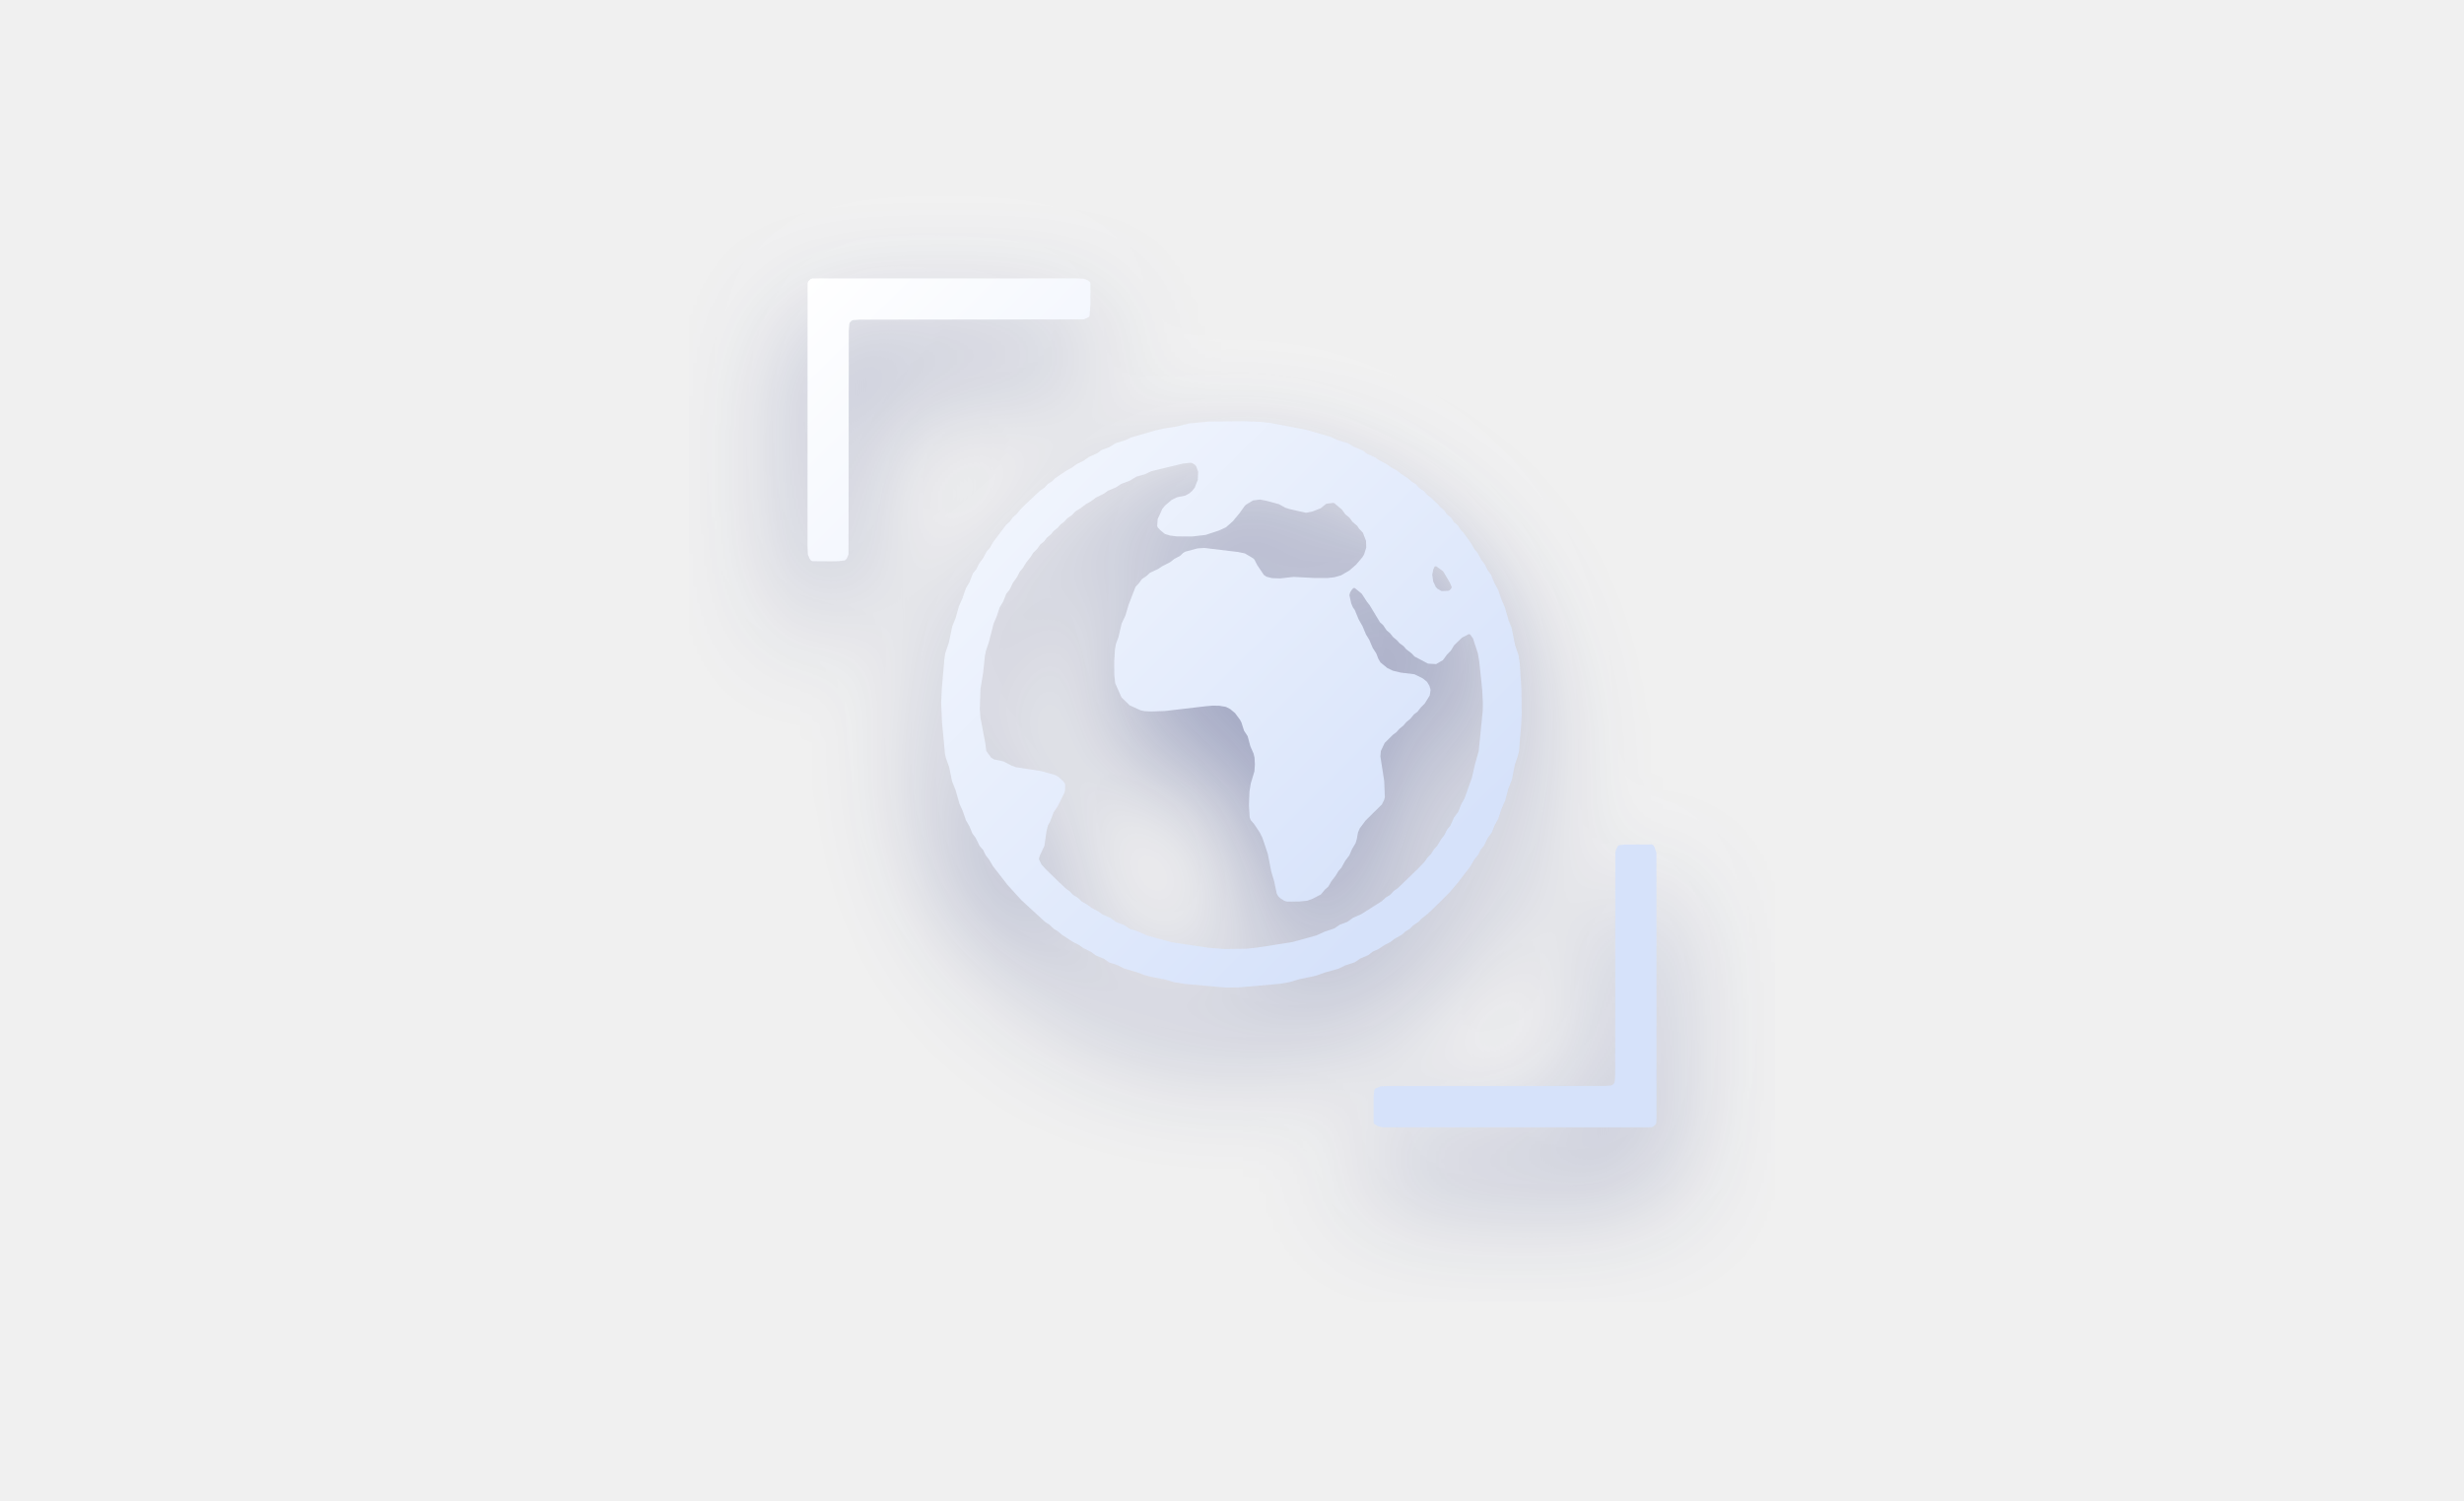
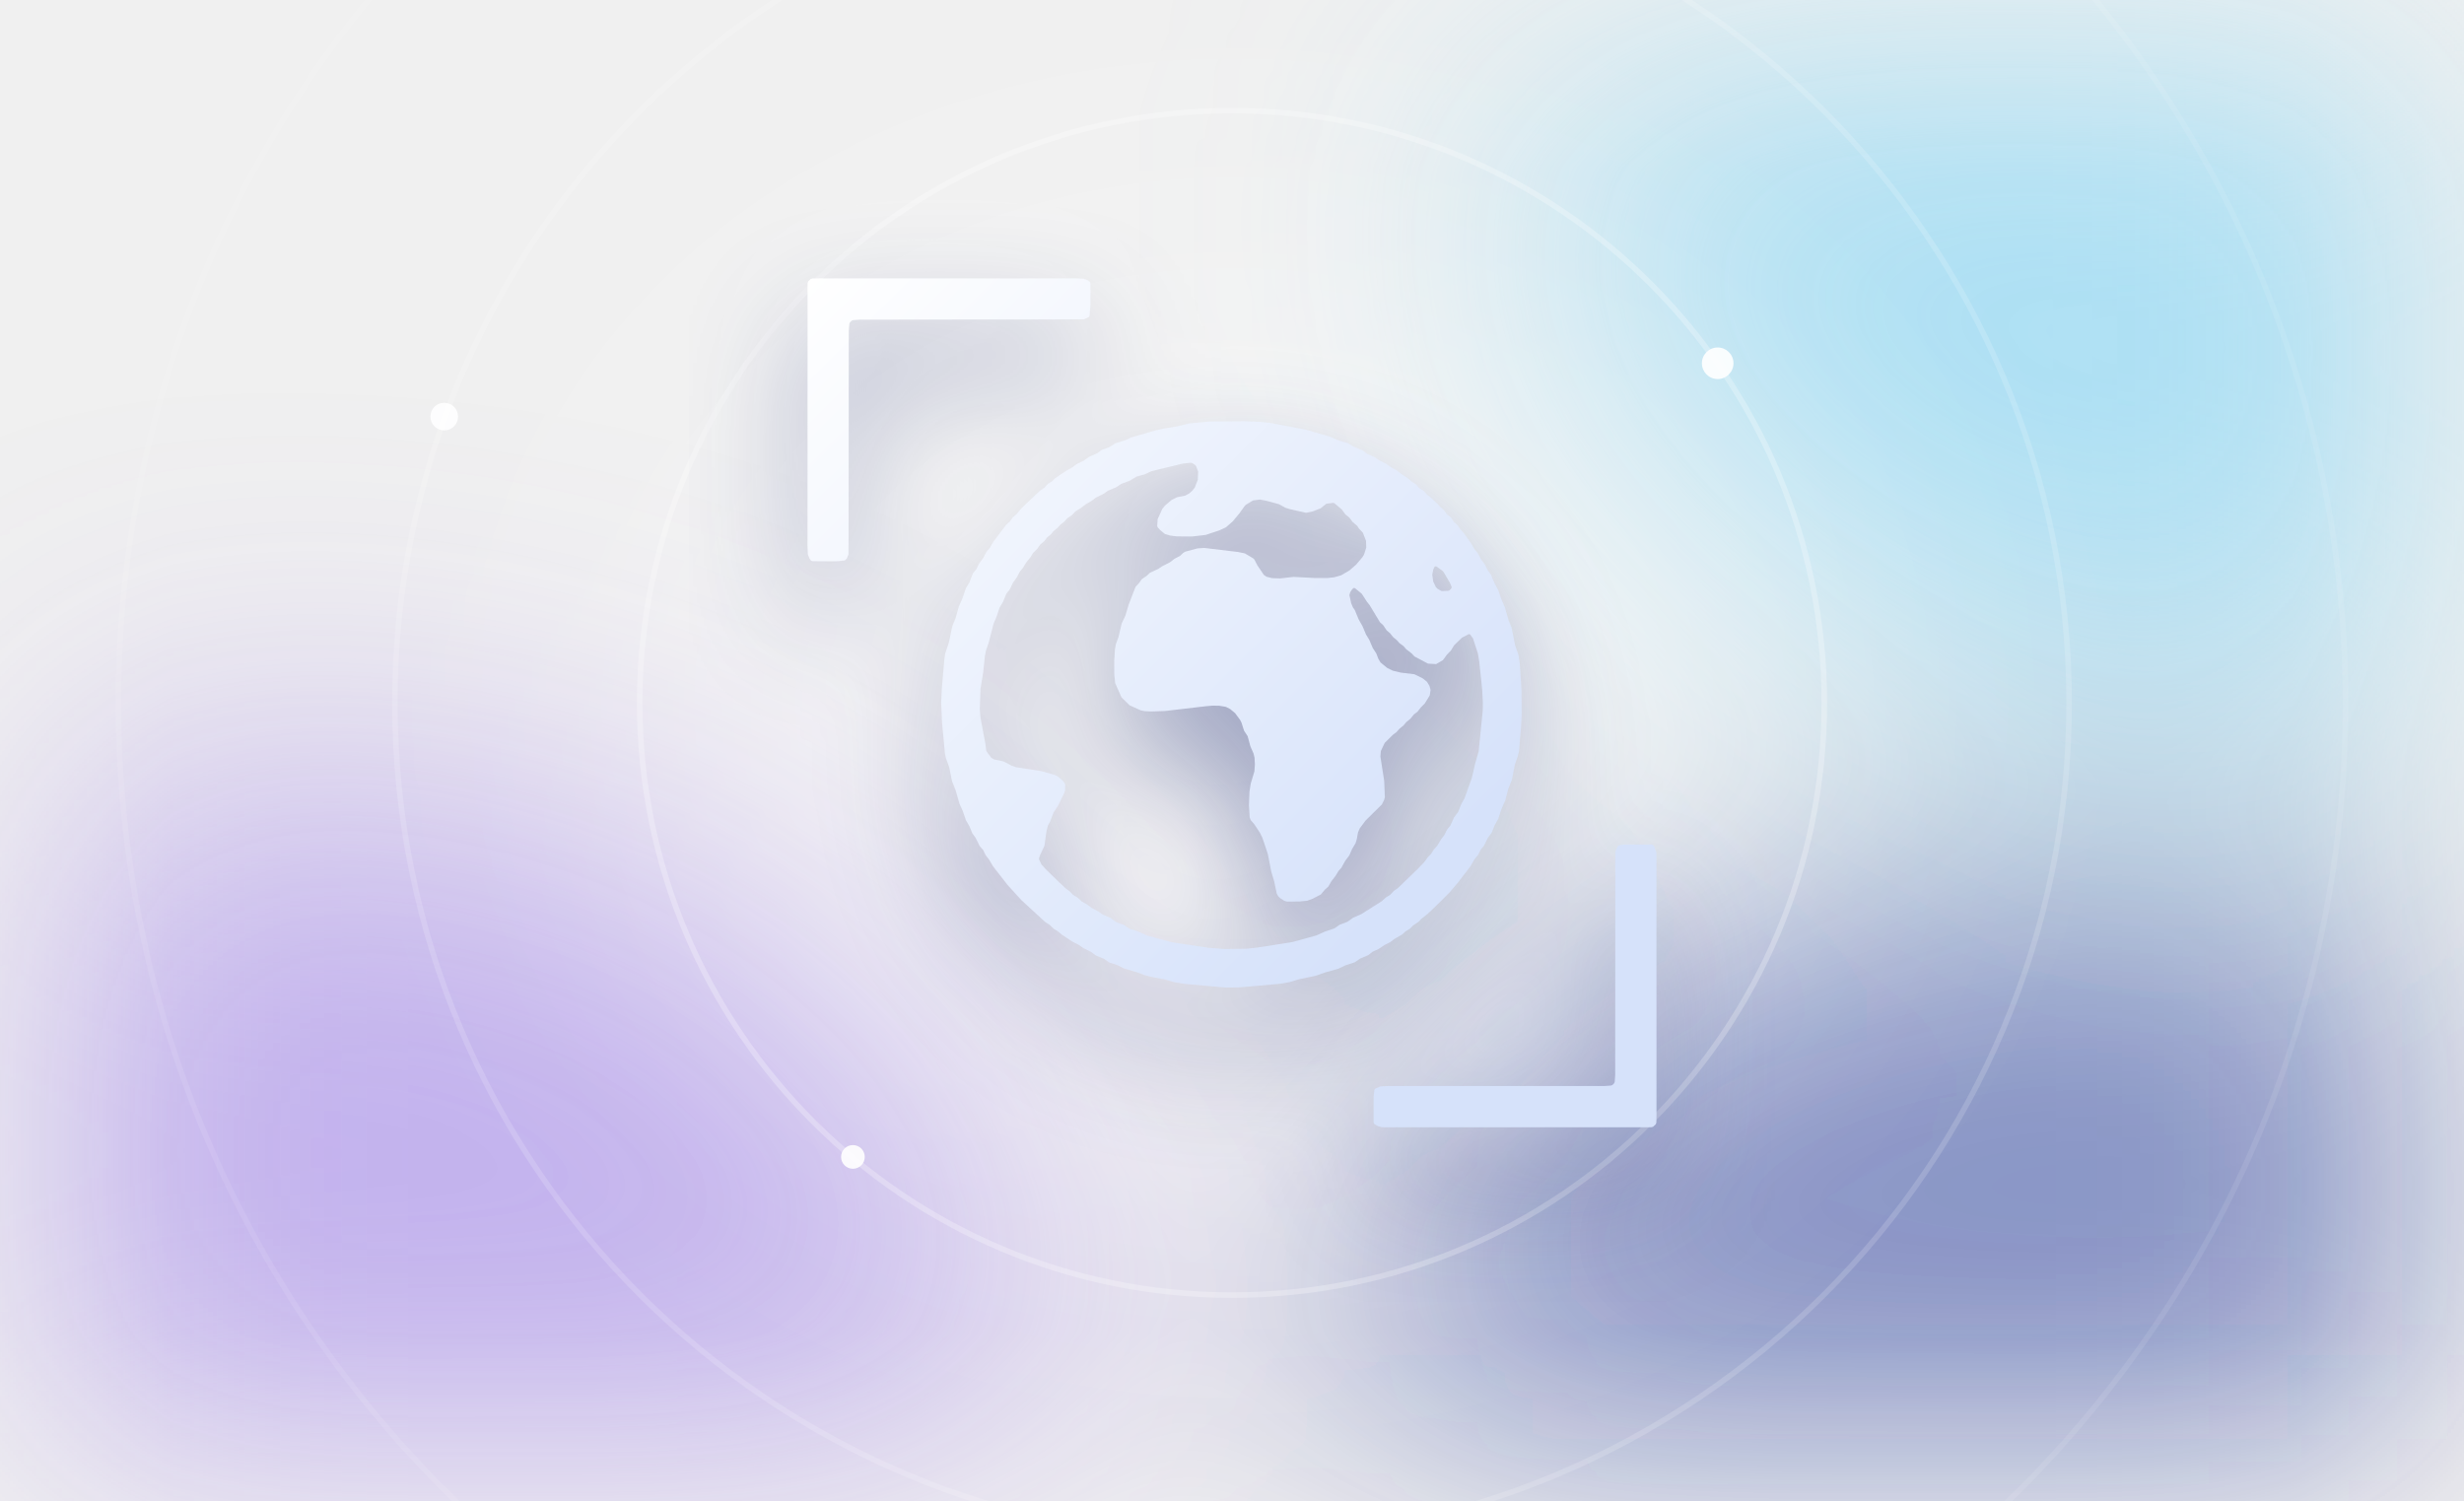
<svg xmlns="http://www.w3.org/2000/svg" width="624" height="380" viewBox="0 0 624 380" fill="none">
-   <g filter="url(#filter0_dd_129_347)">
-     <path d="M205.256 70.689L205.719 70.517L208.81 70.5H272.687L274.404 70.586L275.434 70.981L275.984 71.376L276.138 71.719L276.155 76.871L275.932 79.961L275.709 80.305L275.434 80.459L274.404 80.888L217.739 80.957L216.022 81.077L215.678 81.215L215.215 81.678L215.095 82.022L214.957 83.739L214.889 140.404L214.459 141.434L213.961 141.915L212.433 142.121L210.527 142.155L205.719 142.121L205.376 141.966L204.998 141.434L204.586 140.404L204.5 138.343L204.517 71.719L204.689 71.255L205.256 70.689ZM306.256 106.748L315.271 106.68L319.049 106.834L321.642 107.092L330.725 108.826L336.907 110.612L339.002 111.556L341.371 112.243L342.745 113.119L345.149 114.098L346.179 114.905L348.24 115.832L349.27 116.57L350.987 117.429L352.429 118.425L353.7 119.112L354.765 119.953L356.482 121.086L357.512 121.996L358.542 122.632L359.401 123.576L360.603 124.366L361.41 125.293L362.32 125.98L364.037 127.594L364.724 128.401L365.754 129.294L366.441 130.256L367.471 131.097L368.175 132.162L369.189 133.072L369.875 134.136L370.614 134.909L372.588 137.656L373.361 139.03L374.22 140.06L375.13 141.777L375.937 142.808L376.744 144.405L377.585 145.555L378.461 147.65L379.371 149.333L380.212 151.737L381.105 153.797L382.084 157.231L382.805 158.949L383.698 163.413L384.54 165.817L384.866 167.878L385.312 174.746L385.364 181.271L385.244 183.332L384.694 190.2L384.351 191.574L383.647 193.634L382.908 197.412L381.964 199.816L381.208 202.684L380.212 204.967L379.423 207.371L378.478 209.088L377.774 210.874L376.795 212.179L375.782 214.24L375.027 215.098L374.34 216.472L373.378 217.674L372.382 219.391L369.223 223.512L367.128 225.985L363.402 229.694L361.582 231.411L359.916 232.733L359.229 233.471L357.856 234.381L357.083 235.189L355.95 235.875L355.108 236.648L353.048 237.85L352.035 238.623L350.678 239.31L349.115 240.34L347.604 241.027L346.523 241.885L344.462 242.761L343.088 243.705L340.753 244.461L338.967 245.32L335.533 246.298L333.129 247.14L329.008 247.998L326.604 248.719L324.2 249.149L317.675 249.732L313.554 250.076L310.463 250.11L300.16 249.2L297.413 248.771L295.009 248.05L291.575 247.397L289.858 246.951L288.141 246.298L284.706 245.285L283.075 244.461L280.929 243.757L279.555 242.813L277.495 241.971L276.241 241.027L274.404 240.151L273.202 239.31L271.656 238.52L268.909 236.717L267.913 235.875L266.848 235.223L265.818 234.227L264.651 233.471L258.675 227.977L255.172 224.13L251.48 219.391L250.467 217.674L249.66 216.644L248.973 215.27L248.08 214.24L247.067 212.179L246.243 211.063L245.556 209.346L244.612 207.715L243.788 205.311L242.998 203.594L242.019 200.159L241.092 197.841L240.388 194.321L239.529 191.917L239.306 190.887L238.568 182.988L238.344 177.837L238.516 174.403L239.134 167.191L239.375 165.474L240.302 162.726L241.16 158.605L242.002 156.545L242.878 153.454L243.788 151.393L244.612 148.989L245.556 147.375L246.38 145.212L247.239 144.181L247.909 142.808L248.99 141.314L249.832 139.717L250.708 138.704L251.497 137.313L254.829 132.883L255.687 132.162L256.546 130.96L257.542 130.101L258.263 129.174L259.722 127.697L263.397 124.263L264.444 123.559L265.389 122.546L266.488 121.859L267.192 121.138L270.18 119.112L271.45 118.425L272.687 117.532L274.404 116.69L275.777 115.729L277.838 114.802L278.971 113.96L280.929 113.239L282.526 112.243L285.05 111.47L286.424 110.801L292.605 109.015L294.666 108.534L298.1 107.985L301.191 107.229L306.256 106.748ZM299.611 117.394L301.534 117.206L301.878 117.257L302.65 117.738L302.925 118.081L303.423 119.455L303.337 121.515L302.564 123.49L301.963 124.263L301.191 124.95L300.16 125.516L298.1 125.928L296.726 126.598L295.026 128.041L294.322 128.933L293.172 131.475L293.052 133.192L293.172 133.535L293.79 134.222L295.009 135.235L296.383 135.647L298.1 135.853L301.878 135.871L305.312 135.476L308.746 134.342L310.463 133.552L312.18 132.041L313.897 129.981L315.271 128.058L315.615 127.766L317.332 126.736L319.049 126.512L320.766 126.839L323.857 127.68L325.574 128.607L326.604 128.933L330.725 129.861L332.442 129.517L334.451 128.727L335.876 127.577L337.594 127.354L337.937 127.44L339.843 129.071L340.684 130.238L341.715 131.08L342.522 132.162L343.724 133.192L344.17 133.879L345.149 134.909L345.939 136.97L345.99 138.687L345.458 140.404L345.046 141.091L343.432 142.997L341.715 144.491L339.654 145.692L337.937 146.19L336.22 146.379H332.786L327.634 146.105L324.2 146.482L322.14 146.414L320.766 146.07L320.079 145.624L318.413 143.151L317.675 141.709L317.332 141.383L315.271 140.163L313.554 139.803L304.968 138.772L303.251 138.893L300.16 139.717L299.594 140.06L298.89 140.747L297.413 141.537L296.383 142.344L294.322 143.409L293.292 144.096L291.231 145.057L290.321 145.899L289.171 146.671L288.484 147.633L287.557 148.646L285.84 153.11L285.016 155.858L284.054 157.918L283.247 161.353L282.612 163.07L282.354 164.443L282.165 167.534L282.199 170.968L282.423 173.029L284.02 176.635L286.08 178.627L288.862 179.897L289.858 180.103L291.575 180.189L295.009 180.069L305.312 178.867L307.029 178.713L308.746 178.73L310.463 179.022L311.511 179.554L312.764 180.584L314.035 182.301L314.395 182.988L315.048 185.049L315.958 186.44L316.645 188.981L317.469 190.887L317.709 191.917L317.795 193.634L317.675 195.351L316.748 198.442L316.422 200.503L316.284 203.937L316.473 207.028L316.748 207.715L317.641 208.745L319.049 210.874L319.701 212.179L321.075 216.3L321.951 220.765L322.672 223.169L323.324 226.26L323.685 226.946L324.2 227.462L325.23 228.131L325.917 228.337L329.008 228.32L331.069 228.114L332.442 227.599L334.503 226.534L335.533 225.298L336.392 224.542L337.181 223.169L338.246 221.795L338.967 220.593L339.723 219.734L340.684 218L341.715 216.627L342.402 215.03L343.294 213.553L343.604 212.523L343.913 210.805L344.359 209.775L345.836 207.801L349.957 203.731L350.541 202.563L350.712 201.876L350.541 197.755L349.579 191.574L349.699 190.2L350.678 188.14L352.704 186.131L353.666 185.392L354.421 184.551L355.452 183.709L356.138 182.885L357.169 182.044L358.079 180.928L358.989 180.241L359.779 179.211L360.809 178.18L362.08 176.12L362.286 174.746L362.011 173.716L361.393 172.686L360.26 171.775L358.199 170.762L354.765 170.35L352.704 169.852L351.331 169.183L349.613 167.775L349.064 166.847L348.532 165.474L347.639 164.1L346.763 162.039L345.922 160.666L345.063 158.605L344.084 156.888L343.088 154.484L342.608 153.797L342.178 152.767L341.732 150.706L341.921 150.02L342.367 149.333L342.745 148.921H343.088L344.857 150.363L346.179 152.406L346.866 153.265L349.459 157.575L350.3 158.348L351.159 159.635L352.017 160.357L352.807 161.353L353.734 162.108L354.421 162.881L355.452 163.636L356.138 164.443L357.495 165.474L358.199 166.246L361.633 168.066L363.694 168.187L365.411 167.191L366.441 165.783L367.42 164.787L368.261 163.413L370.219 161.507L371.936 160.597L372.297 160.666L373.035 161.696L374.271 165.474L374.615 167.534L375.37 174.746L375.525 177.837L375.508 179.897L374.477 190.2L373.516 193.634L372.726 197.069L370.871 202.22L370.081 203.594L369.274 205.654L368.227 207.028L367.3 209.088L366.458 210.119L365.754 211.527L364.982 212.523L363.934 214.24L363.041 215.27L362.389 216.3L361.633 217.039L360.672 218.361L359.023 220.078L354.044 224.886L353.048 225.59L352.017 226.654L350.97 227.29L349.957 228.217L344.805 231.48L342.659 232.441L341.217 233.471L339.311 234.175L337.937 235.12L335.533 235.927L333.37 236.906L327.291 238.588L318.276 239.996L315.615 240.271L310.12 240.34L305.999 240.031L296.726 238.64L290.424 236.906L288.141 235.875L286.08 235.223L284.706 234.278L282.646 233.523L281.272 232.493L279.212 231.6L278.181 230.844L276.636 230.037L275.194 229.007L273.957 228.32L273.03 227.427L271.725 226.603L270.97 225.796L269.939 225.023L268.222 223.443L264.771 220.078L263.758 218.945L263.139 217.674V217.331L263.414 216.489L264.496 214.24L265.028 210.462L265.372 209.088L265.938 208.058L266.848 205.706L267.879 204.177L269.527 200.846L269.716 200.159L269.768 198.786L269.682 198.442L269.252 197.841L267.999 196.725L267.192 196.279L263.758 195.3L257.233 194.287L256.202 193.909L254.142 192.844L251.738 192.329L251.034 191.917L249.78 190.2L249.506 188.14L248.304 181.769L248.132 179.554L248.304 174.471L248.99 170.35L249.42 166.16L249.694 164.787L250.398 162.726L251.635 157.918L252.373 156.201L253.18 153.797L254.022 152.424L254.846 150.363L255.687 149.333L256.511 147.616L257.576 146.122L258.263 144.782L259.053 143.838L259.98 142.327L260.976 141.091L261.697 139.957L262.659 139.03L263.414 137.931L264.444 137.073L265.131 136.162L266.162 135.304L266.763 134.566L267.879 133.638L268.566 132.848L269.476 132.162L270.283 131.269L271.467 130.444L272.343 129.517L273.631 128.727L274.97 127.697L276.464 126.839L277.495 126.049L279.555 125.018L280.62 124.263L282.646 123.421L283.951 122.546L286.08 121.756L287.797 120.708L289.858 120.142L291.575 119.335L299.611 117.394ZM363.316 143.495L363.694 143.409L365.273 144.525L365.583 144.868L367.197 147.616L367.626 148.646L367.574 148.989L367.128 149.47L366.785 149.625L365.067 149.693L364.037 149.11L363.608 148.646L362.955 147.272L362.715 145.555L362.99 144.181L363.316 143.495ZM411.327 213.896L418.298 213.862L418.641 214.016L418.985 214.48L419.483 215.957L419.5 282.581L419.466 284.298L419.328 284.71L418.641 285.363L418.298 285.466L416.924 285.5H356.138L349.957 285.483L348.927 285.191L348.016 284.641L347.862 284.298V277.773L348.051 276.056L348.274 275.712L349.613 275.129L351.674 275.043H406.278L407.995 274.923L408.339 274.785L408.785 274.339L408.923 273.995L409.043 272.278L409.077 215.957L409.232 215.27L409.712 214.274L410.056 214.051L411.327 213.896Z" fill-rule="evenodd" clip-rule="evenodd" fill="url(#paint0_linear_129_347)" />
+   <style>
+   .orbit, .ring, .aura, .mark { transform-box: view-box; transform-origin: 312px 178px; }
+   .aura-a { animation: drift-a 14s ease-in-out infinite; }
+   .aura-b { animation: drift-b 17s ease-in-out infinite; }
+   .aura-c { animation: drift-a 19s ease-in-out infinite reverse; }
+   .aura-d { animation: breathe 6s ease-in-out infinite; }
+   .ring-1 { animation: ripple 6s ease-in-out infinite; }
+   .ring-2 { animation: ripple 6s ease-in-out -2s infinite; }
+   .ring-3 { animation: ripple 6s ease-in-out -4s infinite; }
+   .orbit-1 { animation: spin 22s linear infinite; }
+   .orbit-2 { animation: spin 34s linear infinite reverse; }
+   .orbit-3 { animation: spin 28s linear infinite; }
+   .mark { animation: float 6s ease-in-out infinite; }
+   @keyframes spin { to { transform: rotate(360deg); } }
+   @keyframes ripple { 0%, 100% { transform: scale(0.97); opacity: 0.6; } 50% { transform: scale(1.04); opacity: 1; } }
+   @keyframes breathe { 0%, 100% { transform: scale(1); opacity: 0.8; } 50% { transform: scale(1.12); opacity: 1; } }
+   @keyframes drift-a { 0%, 100% { transform: translate(0, 0); } 50% { transform: translate(24px, 14px); } }
+   @keyframes drift-b { 0%, 100% { transform: translate(0, 0); } 50% { transform: translate(-20px, -16px); } }
+   @keyframes float { 0%, 100% { transform: translateY(0); } 50% { transform: translateY(-6px); } }
+   @media (prefers-reduced-motion: reduce) { * { animation: none !important; } }
+ </style>
+   <g filter="url(#blur90)">
+     <ellipse class="aura aura-a" cx="580" cy="50" rx="190" ry="130" fill="#7ed3f7" fill-opacity="0.6" />
+     <ellipse class="aura aura-b" cx="70" cy="340" rx="190" ry="140" fill="#9b7ceb" fill-opacity="0.55" />
+     <ellipse class="aura aura-c" cx="530" cy="350" rx="190" ry="130" fill="#2a3c9e" fill-opacity="0.55" />
+   </g>
+   <g filter="url(#blur80)">
+     <ellipse class="aura aura-d" cx="312" cy="178" rx="150" ry="120" fill="#ffffff" fill-opacity="0.3" />
+   </g>
+   <circle class="ring ring-1" cx="312" cy="178" r="150" stroke="#fff" stroke-opacity="0.26" stroke-width="1.4" />
+   <circle class="ring ring-2" cx="312" cy="178" r="212" stroke="#fff" stroke-opacity="0.16" stroke-width="1.4" />
+   <circle class="ring ring-3" cx="312" cy="178" r="282" stroke="#fff" stroke-opacity="0.09" stroke-width="1.4" />
+   <g class="orbit orbit-1">
+     <circle cx="435" cy="92" r="4" fill="#fff" fill-opacity="0.9" />
+   </g>
+   <g class="orbit orbit-2">
+     <circle cx="112.5" cy="105.5" r="3.5" fill="#fff" fill-opacity="0.9" />
+   </g>
+   <g class="orbit orbit-3">
+     <circle cx="216" cy="293" r="3" fill="#fff" fill-opacity="0.9" />
+   </g>
+   <g class="mark">
+     <g filter="url(#filter0_dd_129_347)">
+       <path d="M205.256 70.689L205.719 70.517L208.81 70.5H272.687L274.404 70.586L275.434 70.981L275.984 71.376L276.138 71.719L276.155 76.871L275.932 79.961L275.709 80.305L275.434 80.459L274.404 80.888L217.739 80.957L216.022 81.077L215.678 81.215L215.215 81.678L215.095 82.022L214.957 83.739L214.889 140.404L214.459 141.434L213.961 141.915L212.433 142.121L210.527 142.155L205.719 142.121L205.376 141.966L204.998 141.434L204.586 140.404L204.5 138.343L204.517 71.719L204.689 71.255L205.256 70.689ZM306.256 106.748L315.271 106.68L319.049 106.834L321.642 107.092L330.725 108.826L336.907 110.612L339.002 111.556L341.371 112.243L342.745 113.119L345.149 114.098L346.179 114.905L348.24 115.832L349.27 116.57L350.987 117.429L352.429 118.425L353.7 119.112L354.765 119.953L356.482 121.086L357.512 121.996L358.542 122.632L359.401 123.576L360.603 124.366L361.41 125.293L362.32 125.98L364.037 127.594L364.724 128.401L365.754 129.294L366.441 130.256L367.471 131.097L368.175 132.162L369.189 133.072L369.875 134.136L370.614 134.909L372.588 137.656L373.361 139.03L374.22 140.06L375.13 141.777L375.937 142.808L376.744 144.405L377.585 145.555L378.461 147.65L379.371 149.333L380.212 151.737L381.105 153.797L382.084 157.231L382.805 158.949L383.698 163.413L384.54 165.817L384.866 167.878L385.312 174.746L385.364 181.271L385.244 183.332L384.694 190.2L384.351 191.574L383.647 193.634L382.908 197.412L381.964 199.816L381.208 202.684L380.212 204.967L379.423 207.371L378.478 209.088L377.774 210.874L376.795 212.179L375.782 214.24L375.027 215.098L374.34 216.472L373.378 217.674L372.382 219.391L369.223 223.512L367.128 225.985L363.402 229.694L361.582 231.411L359.916 232.733L359.229 233.471L357.856 234.381L357.083 235.189L355.95 235.875L355.108 236.648L353.048 237.85L352.035 238.623L350.678 239.31L349.115 240.34L347.604 241.027L346.523 241.885L344.462 242.761L343.088 243.705L340.753 244.461L338.967 245.32L335.533 246.298L333.129 247.14L329.008 247.998L326.604 248.719L324.2 249.149L317.675 249.732L313.554 250.076L310.463 250.11L300.16 249.2L297.413 248.771L295.009 248.05L291.575 247.397L289.858 246.951L288.141 246.298L284.706 245.285L283.075 244.461L280.929 243.757L279.555 242.813L277.495 241.971L276.241 241.027L274.404 240.151L273.202 239.31L271.656 238.52L268.909 236.717L267.913 235.875L266.848 235.223L265.818 234.227L264.651 233.471L258.675 227.977L255.172 224.13L251.48 219.391L250.467 217.674L249.66 216.644L248.973 215.27L248.08 214.24L247.067 212.179L246.243 211.063L245.556 209.346L244.612 207.715L243.788 205.311L242.998 203.594L242.019 200.159L241.092 197.841L240.388 194.321L239.529 191.917L239.306 190.887L238.568 182.988L238.344 177.837L238.516 174.403L239.134 167.191L239.375 165.474L240.302 162.726L241.16 158.605L242.002 156.545L242.878 153.454L243.788 151.393L244.612 148.989L245.556 147.375L246.38 145.212L247.239 144.181L247.909 142.808L248.99 141.314L249.832 139.717L250.708 138.704L251.497 137.313L254.829 132.883L255.687 132.162L256.546 130.96L257.542 130.101L258.263 129.174L259.722 127.697L263.397 124.263L264.444 123.559L265.389 122.546L266.488 121.859L267.192 121.138L270.18 119.112L271.45 118.425L272.687 117.532L274.404 116.69L275.777 115.729L277.838 114.802L278.971 113.96L280.929 113.239L282.526 112.243L285.05 111.47L286.424 110.801L292.605 109.015L294.666 108.534L298.1 107.985L301.191 107.229L306.256 106.748ZM299.611 117.394L301.534 117.206L301.878 117.257L302.65 117.738L302.925 118.081L303.423 119.455L303.337 121.515L302.564 123.49L301.963 124.263L301.191 124.95L300.16 125.516L298.1 125.928L296.726 126.598L295.026 128.041L294.322 128.933L293.172 131.475L293.052 133.192L293.172 133.535L293.79 134.222L295.009 135.235L296.383 135.647L298.1 135.853L301.878 135.871L305.312 135.476L308.746 134.342L310.463 133.552L312.18 132.041L313.897 129.981L315.271 128.058L315.615 127.766L317.332 126.736L319.049 126.512L320.766 126.839L323.857 127.68L325.574 128.607L326.604 128.933L330.725 129.861L332.442 129.517L334.451 128.727L335.876 127.577L337.594 127.354L337.937 127.44L339.843 129.071L340.684 130.238L341.715 131.08L342.522 132.162L343.724 133.192L344.17 133.879L345.149 134.909L345.939 136.97L345.99 138.687L345.458 140.404L345.046 141.091L343.432 142.997L341.715 144.491L339.654 145.692L337.937 146.19L336.22 146.379H332.786L327.634 146.105L324.2 146.482L322.14 146.414L320.766 146.07L320.079 145.624L318.413 143.151L317.675 141.709L317.332 141.383L315.271 140.163L313.554 139.803L304.968 138.772L303.251 138.893L300.16 139.717L299.594 140.06L298.89 140.747L297.413 141.537L296.383 142.344L294.322 143.409L293.292 144.096L291.231 145.057L290.321 145.899L289.171 146.671L288.484 147.633L287.557 148.646L285.84 153.11L285.016 155.858L284.054 157.918L283.247 161.353L282.612 163.07L282.354 164.443L282.165 167.534L282.199 170.968L282.423 173.029L284.02 176.635L286.08 178.627L288.862 179.897L289.858 180.103L291.575 180.189L295.009 180.069L305.312 178.867L307.029 178.713L308.746 178.73L310.463 179.022L311.511 179.554L312.764 180.584L314.035 182.301L314.395 182.988L315.048 185.049L315.958 186.44L316.645 188.981L317.469 190.887L317.709 191.917L317.795 193.634L317.675 195.351L316.748 198.442L316.422 200.503L316.284 203.937L316.473 207.028L316.748 207.715L317.641 208.745L319.049 210.874L319.701 212.179L321.075 216.3L321.951 220.765L322.672 223.169L323.324 226.26L323.685 226.946L324.2 227.462L325.23 228.131L325.917 228.337L329.008 228.32L331.069 228.114L332.442 227.599L334.503 226.534L335.533 225.298L336.392 224.542L337.181 223.169L338.246 221.795L338.967 220.593L339.723 219.734L340.684 218L341.715 216.627L342.402 215.03L343.294 213.553L343.604 212.523L343.913 210.805L344.359 209.775L345.836 207.801L349.957 203.731L350.541 202.563L350.712 201.876L350.541 197.755L349.579 191.574L349.699 190.2L350.678 188.14L352.704 186.131L353.666 185.392L354.421 184.551L355.452 183.709L356.138 182.885L357.169 182.044L358.079 180.928L358.989 180.241L359.779 179.211L360.809 178.18L362.08 176.12L362.286 174.746L362.011 173.716L361.393 172.686L360.26 171.775L358.199 170.762L354.765 170.35L352.704 169.852L351.331 169.183L349.613 167.775L349.064 166.847L348.532 165.474L347.639 164.1L346.763 162.039L345.922 160.666L345.063 158.605L344.084 156.888L343.088 154.484L342.608 153.797L342.178 152.767L341.732 150.706L341.921 150.02L342.367 149.333L342.745 148.921H343.088L344.857 150.363L346.179 152.406L346.866 153.265L349.459 157.575L350.3 158.348L351.159 159.635L352.017 160.357L352.807 161.353L353.734 162.108L354.421 162.881L355.452 163.636L356.138 164.443L357.495 165.474L358.199 166.246L361.633 168.066L363.694 168.187L365.411 167.191L366.441 165.783L367.42 164.787L368.261 163.413L370.219 161.507L371.936 160.597L372.297 160.666L373.035 161.696L374.271 165.474L374.615 167.534L375.37 174.746L375.525 177.837L375.508 179.897L374.477 190.2L373.516 193.634L372.726 197.069L370.871 202.22L370.081 203.594L369.274 205.654L368.227 207.028L367.3 209.088L366.458 210.119L365.754 211.527L364.982 212.523L363.934 214.24L363.041 215.27L362.389 216.3L361.633 217.039L360.672 218.361L359.023 220.078L354.044 224.886L353.048 225.59L352.017 226.654L350.97 227.29L349.957 228.217L344.805 231.48L342.659 232.441L341.217 233.471L339.311 234.175L337.937 235.12L335.533 235.927L333.37 236.906L327.291 238.588L318.276 239.996L315.615 240.271L310.12 240.34L305.999 240.031L296.726 238.64L290.424 236.906L288.141 235.875L286.08 235.223L284.706 234.278L282.646 233.523L281.272 232.493L279.212 231.6L278.181 230.844L276.636 230.037L275.194 229.007L273.957 228.32L273.03 227.427L271.725 226.603L270.97 225.796L269.939 225.023L268.222 223.443L264.771 220.078L263.758 218.945L263.139 217.674V217.331L263.414 216.489L264.496 214.24L265.028 210.462L265.372 209.088L265.938 208.058L266.848 205.706L267.879 204.177L269.527 200.846L269.716 200.159L269.768 198.786L269.682 198.442L269.252 197.841L267.999 196.725L267.192 196.279L263.758 195.3L257.233 194.287L256.202 193.909L254.142 192.844L251.738 192.329L251.034 191.917L249.78 190.2L249.506 188.14L248.304 181.769L248.132 179.554L248.304 174.471L248.99 170.35L249.42 166.16L249.694 164.787L250.398 162.726L251.635 157.918L252.373 156.201L253.18 153.797L254.022 152.424L254.846 150.363L255.687 149.333L256.511 147.616L257.576 146.122L258.263 144.782L259.053 143.838L259.98 142.327L260.976 141.091L261.697 139.957L262.659 139.03L263.414 137.931L264.444 137.073L265.131 136.162L266.162 135.304L266.763 134.566L267.879 133.638L268.566 132.848L269.476 132.162L270.283 131.269L271.467 130.444L272.343 129.517L273.631 128.727L274.97 127.697L276.464 126.839L277.495 126.049L279.555 125.018L280.62 124.263L282.646 123.421L283.951 122.546L286.08 121.756L287.797 120.708L289.858 120.142L291.575 119.335L299.611 117.394ZM363.316 143.495L363.694 143.409L365.273 144.525L365.583 144.868L367.197 147.616L367.626 148.646L367.574 148.989L367.128 149.47L366.785 149.625L365.067 149.693L364.037 149.11L363.608 148.646L362.955 147.272L362.715 145.555L362.99 144.181L363.316 143.495ZM411.327 213.896L418.298 213.862L418.641 214.016L418.985 214.48L419.483 215.957L419.5 282.581L419.466 284.298L419.328 284.71L418.641 285.363L418.298 285.466L416.924 285.5H356.138L349.957 285.483L348.927 285.191L348.016 284.641L347.862 284.298V277.773L348.051 276.056L348.274 275.712L349.613 275.129L351.674 275.043H406.278L407.995 274.923L408.339 274.785L408.785 274.339L408.923 273.995L409.043 272.278L409.077 215.957L409.232 215.27L409.712 214.274L410.056 214.051L411.327 213.896Z" fill-rule="evenodd" clip-rule="evenodd" fill="url(#paint0_linear_129_347)" />
+     </g>
  </g>
  <defs>
+     <filter id="blur90" x="-50%" y="-50%" width="200%" height="200%">
+       <feGaussianBlur stdDeviation="45" />
+     </filter>
+     <filter id="blur80" x="-50%" y="-50%" width="200%" height="200%">
+       <feGaussianBlur stdDeviation="40" />
+     </filter>
    <filter id="filter0_dd_129_347" x="174.5" y="40.5" width="275" height="289" filterUnits="userSpaceOnUse" color-interpolation-filters="sRGB">
      <feFlood flood-opacity="0" result="BackgroundImageFix" />
      <feColorMatrix in="SourceAlpha" type="matrix" values="0 0 0 0 0 0 0 0 0 0 0 0 0 0 0 0 0 0 127 0" result="hardAlpha" />
      <feOffset />
      <feGaussianBlur stdDeviation="15" />
      <feColorMatrix type="matrix" values="0 0 0 0 1 0 0 0 0 1 0 0 0 0 1 0 0 0 0.5 0" />
      <feBlend mode="normal" in2="BackgroundImageFix" result="effect1_dropShadow_129_347" />
      <feColorMatrix in="SourceAlpha" type="matrix" values="0 0 0 0 0 0 0 0 0 0 0 0 0 0 0 0 0 0 127 0" result="hardAlpha" />
      <feOffset dy="14" />
      <feGaussianBlur stdDeviation="15" />
      <feColorMatrix type="matrix" values="0 0 0 0 0.06 0 0 0 0 0.12 0 0 0 0 0.42 0 0 0 0.4 0" />
      <feBlend mode="normal" in2="effect1_dropShadow_129_347" result="effect2_dropShadow_129_347" />
      <feBlend mode="normal" in="SourceGraphic" in2="effect2_dropShadow_129_347" result="shape" />
    </filter>
    <linearGradient id="paint0_linear_129_347" x1="204.5" y1="70.5" x2="358.071" y2="224.071" gradientUnits="userSpaceOnUse">
      <stop stop-color="white" />
      <stop offset="1" stop-color="#D6E2FA" />
    </linearGradient>
  </defs>
</svg>
